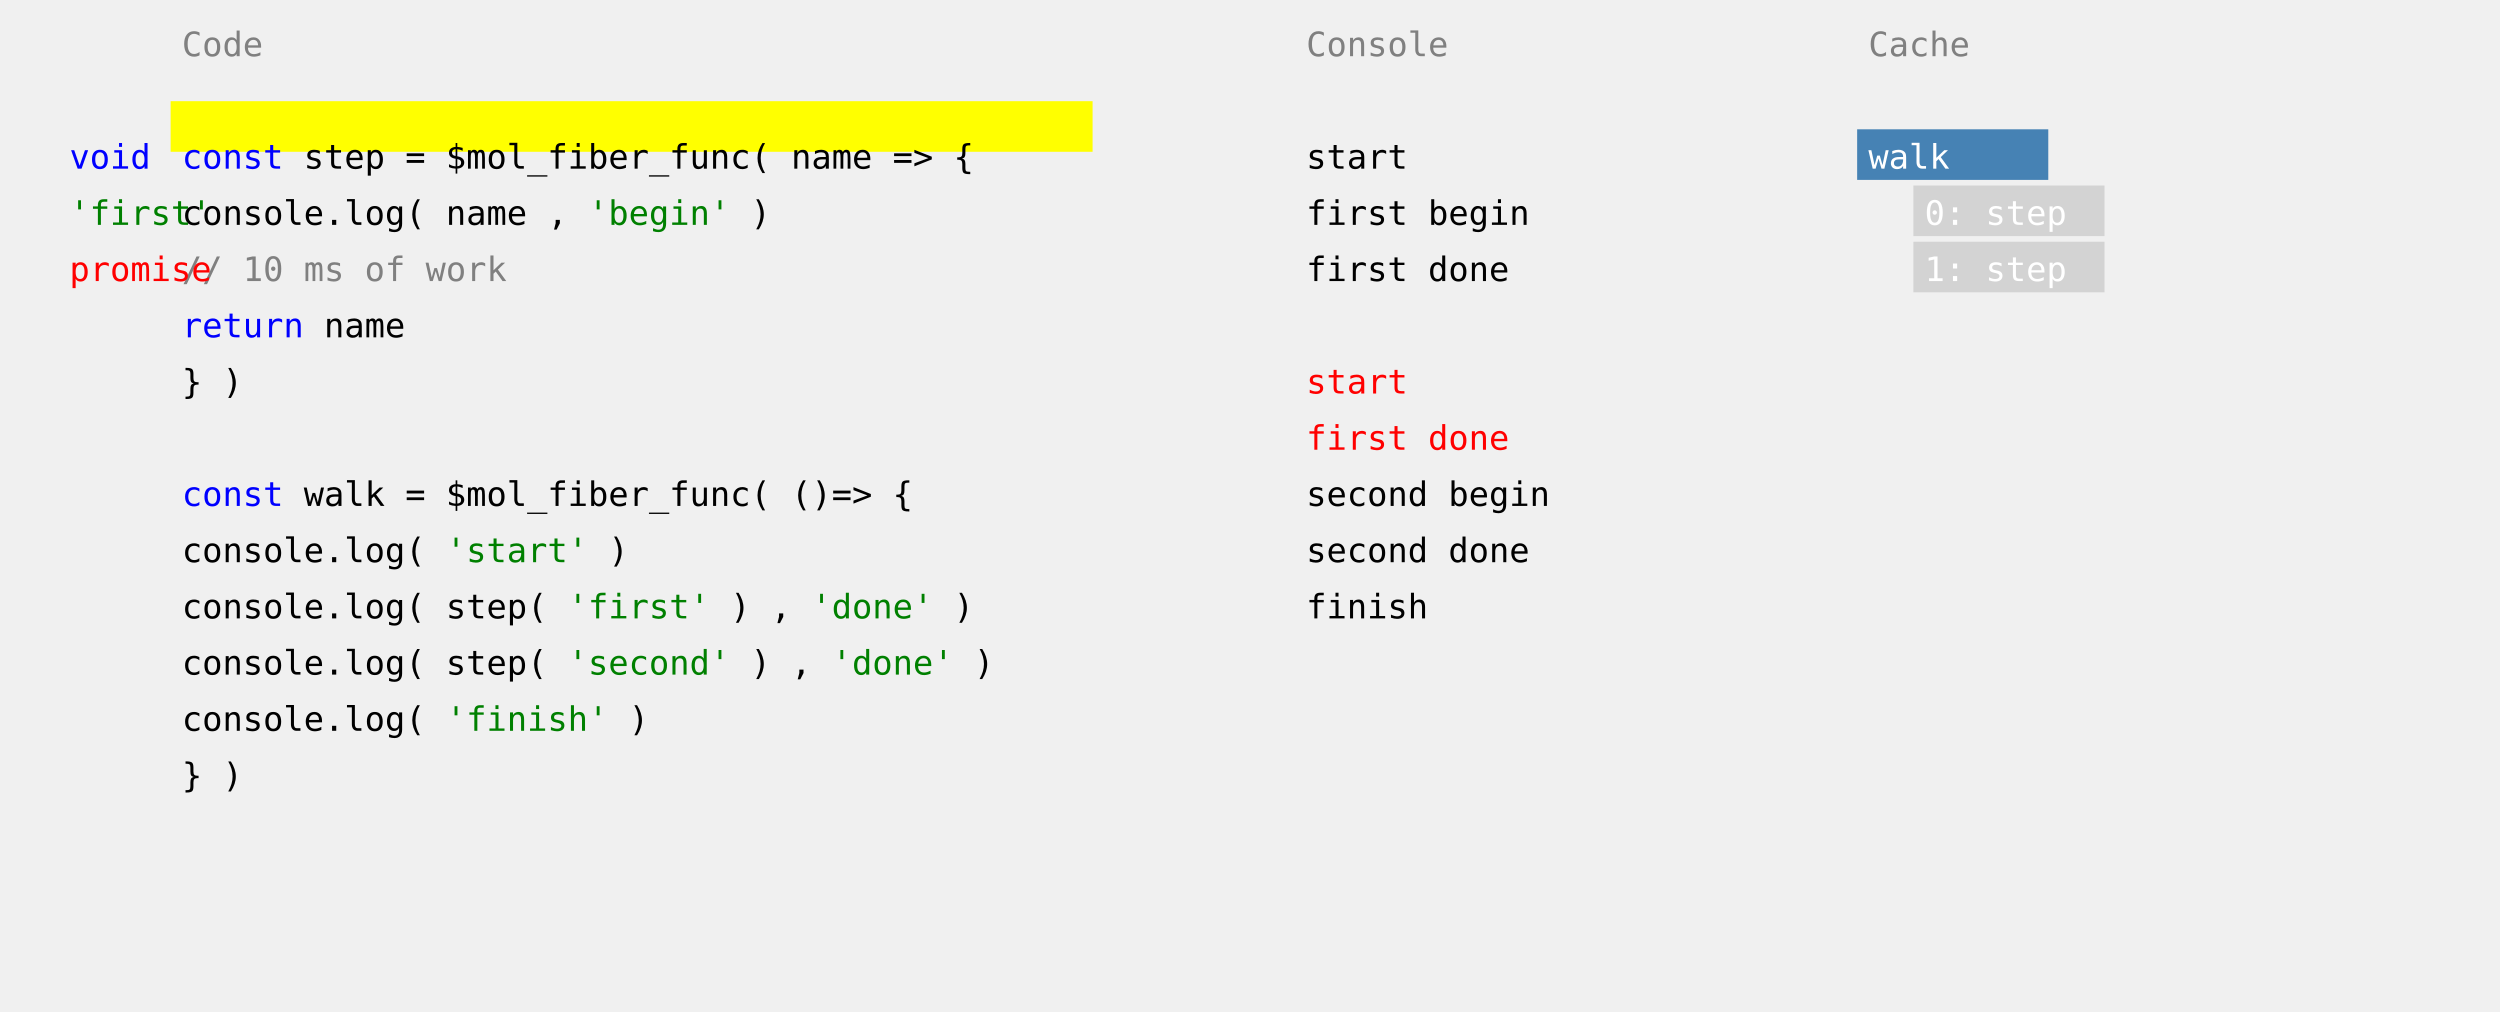
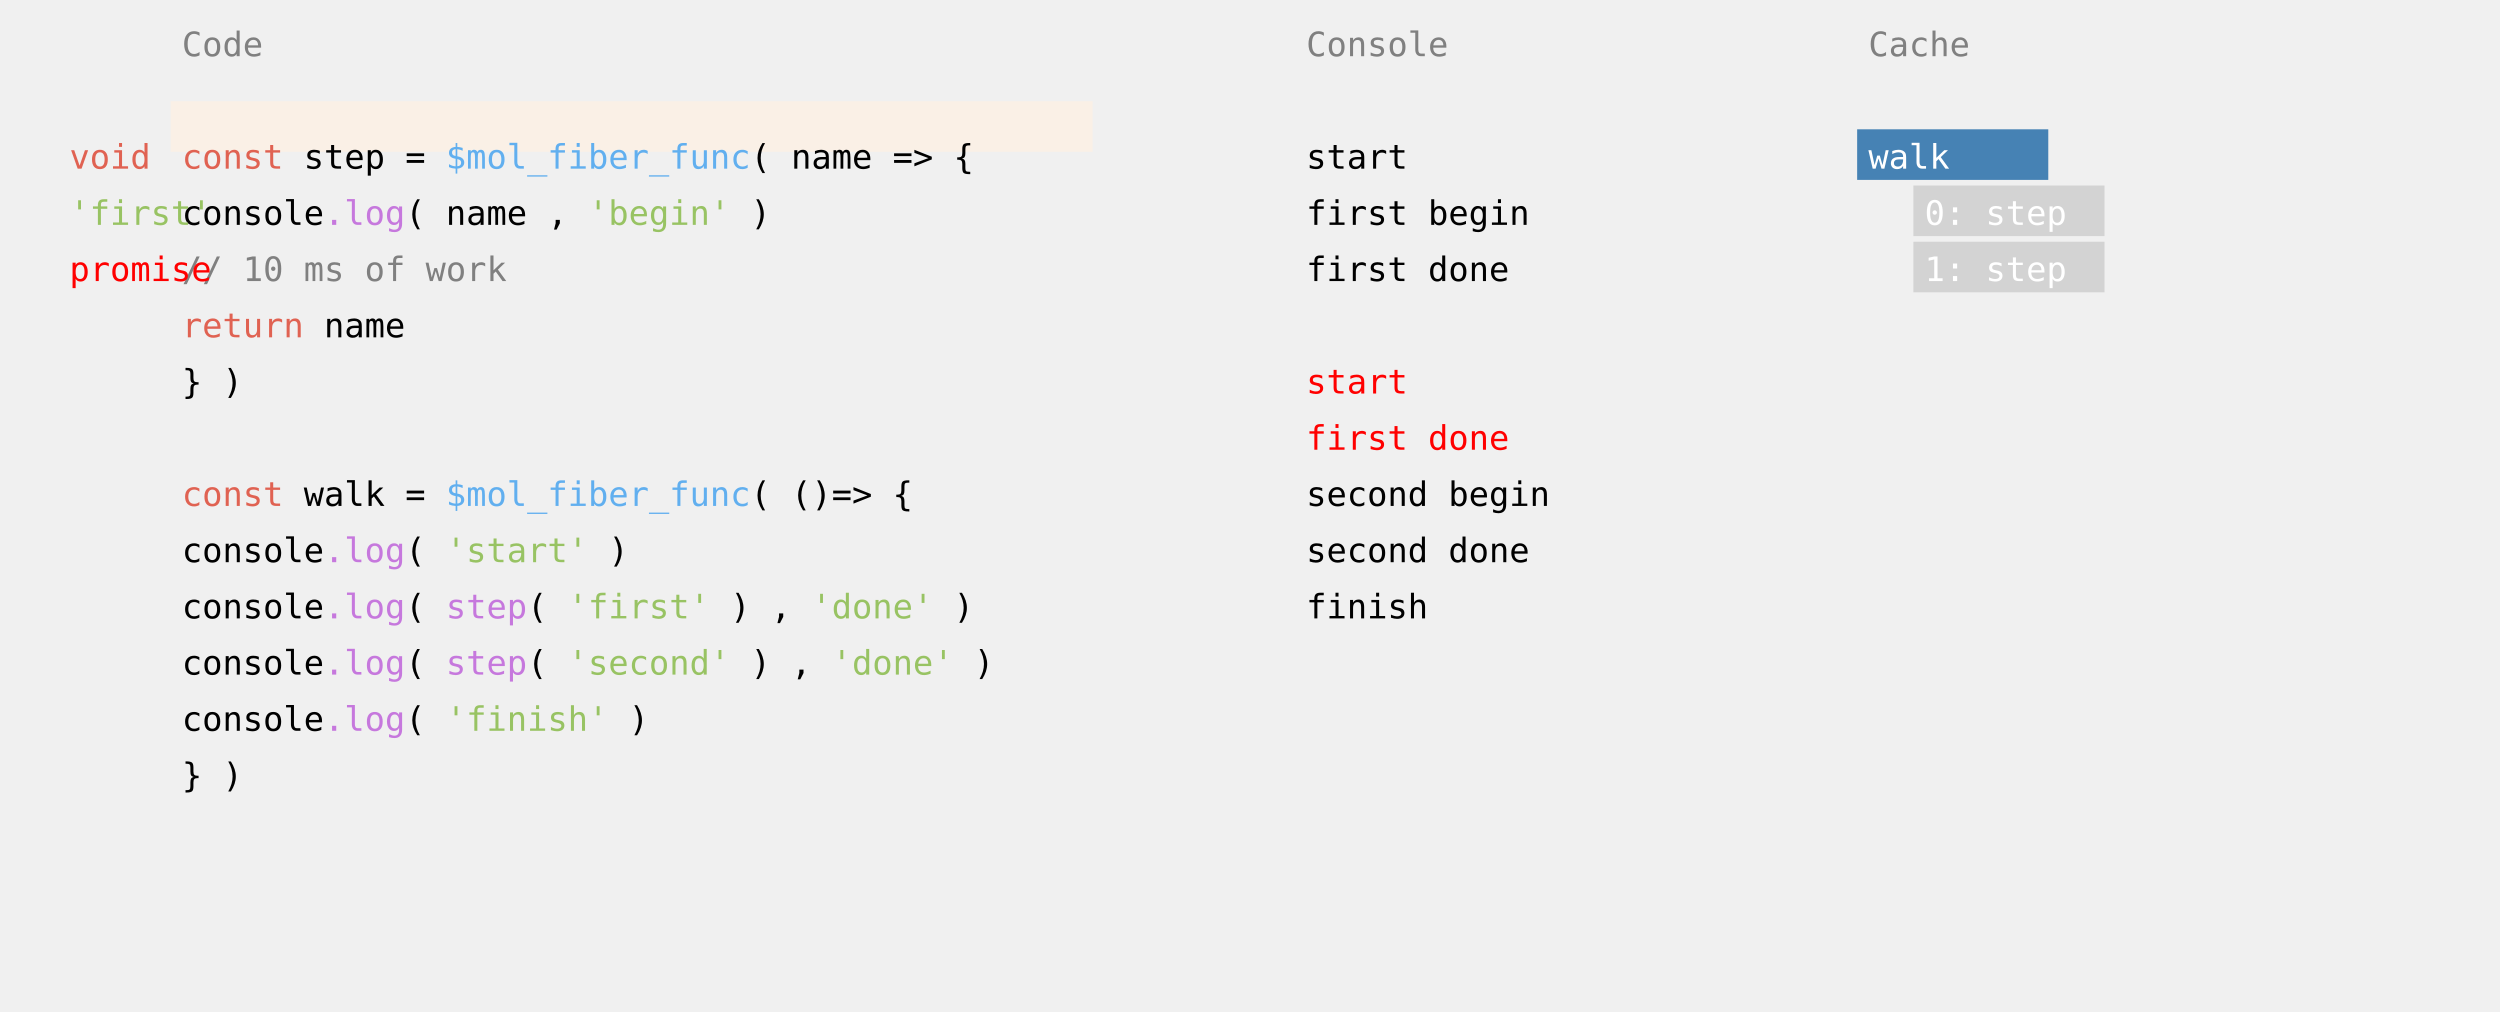
<svg xmlns="http://www.w3.org/2000/svg" width="840" height="340" viewBox="0 -40 840 360">
  <style>
	* {
		white-space: pre;
		font-family: monospace;
	}

	.header {
		fill: gray;
	}

	.cache rect {
		fill: lightgray;
		stroke: lightgray;
		stroke-width: 8px;
	}

	.cache rect.l {
		fill: steelblue;
		stroke: steelblue;
	}

	.cache text {
		fill: white;
	}

	.row {
- 		fill: yellow;
- 		stroke: yellow;
+ 		fill: linen;
+ 		stroke: linen;
		stroke-width: 8px;
	}

	.token {
- 		fill: blue;
+ 		fill: #E06252;
	}

	.string {
- 		fill: green;
+ 		fill: #98C363;
	}

	.comment {
		fill: gray;
+ 	}
+ 
+ 	.func {
+ 		fill: #C678DD;
+ 	}
+ 
+ 	.glob {
+ 		fill: #61AFEF
	}

	.bad {
		fill: red;
	}

</style>
  <text class="header" x="40" y="-20">Code</text>
  <rect class="row" x="40" width="320" height="10">
    <animate values="130;150;170;10;30;70;170;190;10;10" attributeName="y" dur="10s" calcMode="discrete" repeatCount="indefinite" />
  </rect>
  <text x="40" y="20">
-     <tspan class="token">const</tspan> step = $mol_fiber_func( name =&gt; {</text>
-   <text x="40" y="40">    console.log( name , <tspan class="string">'begin'</tspan> )</text>
+     <tspan class="token">const</tspan> step = <tspan class="glob">$mol_fiber_func</tspan>( name =&gt; {</text>
+   <text x="40" y="40">    console<tspan class="func">.log</tspan>( name , <tspan class="string">'begin'</tspan> )</text>
  <text x="40" y="60">
    <tspan class="comment">// 10 ms of work</tspan>
  </text>
  <text x="40" y="80">
    <tspan class="token">return</tspan> name</text>
  <text x="40" y="100">} )</text>
  <text x="40" y="140">
-     <tspan class="token">const</tspan> walk = $mol_fiber_func( ()=&gt; {</text>
-   <text x="40" y="160">    console.log( <tspan class="string">'start'</tspan> )</text>
-   <text x="40" y="180">    console.log( step( <tspan class="string">'first'</tspan> ) , <tspan class="string">'done'</tspan> )</text>
-   <text x="40" y="200">    console.log( step( <tspan class="string">'second'</tspan> ) , <tspan class="string">'done'</tspan> )</text>
-   <text x="40" y="220">    console.log( <tspan class="string">'finish'</tspan> )</text>
+     <tspan class="token">const</tspan> walk = <tspan class="glob">$mol_fiber_func</tspan>( ()=&gt; {</text>
+   <text x="40" y="160">    console<tspan class="func">.log</tspan>( <tspan class="string">'start'</tspan> )</text>
+   <text x="40" y="180">    console<tspan class="func">.log</tspan>( <tspan class="func">step</tspan>( <tspan class="string">'first'</tspan> ) , <tspan class="string">'done'</tspan> )</text>
+   <text x="40" y="200">    console<tspan class="func">.log</tspan>( <tspan class="func">step</tspan>( <tspan class="string">'second'</tspan> ) , <tspan class="string">'done'</tspan> )</text>
+   <text x="40" y="220">    console<tspan class="func">.log</tspan>( <tspan class="string">'finish'</tspan> )</text>
  <text x="40" y="240">} )</text>
  <text class="header" x="440" y="-20">Console</text>
  <rect class="row" x="440" y="10" width="100" height="0">
    <animate values="0;10;10;10;30;30;50;50;50;50" attributeName="height" dur="10s" calcMode="discrete" repeatCount="indefinite" />
  </rect>
  <text x="440" y="20">start</text>
  <text x="440" y="40">first begin</text>
  <text x="440" y="60">first done</text>
  <text class="bad" x="440" y="100">start</text>
  <text class="bad" x="440" y="120">first done</text>
  <text x="440" y="140">second begin</text>
  <text x="440" y="160">second done</text>
  <text x="440" y="180">finish</text>
  <text class="header" x="640" y="-20">Cache</text>
  <text y="20">
    <tspan class="token">void</tspan>
    <animate values="640;640;640;640;640;640;640;640;640;640" attributeName="x" dur="10s" calcMode="discrete" repeatCount="indefinite" />
  </text>
  <g class="cache">
    <rect x="640" y="10" width="60" height="10" class="l" />
    <text x="640" y="20">walk</text>
  </g>
  <text y="40">
    <tspan class="string">'first'</tspan>
    <animate values="670;670;670;670;670;730;730;730;730;730" attributeName="x" dur="10s" calcMode="discrete" repeatCount="indefinite" />
  </text>
  <g class="cache">
    <rect x="660" y="30" width="60" height="10">
      <animate values="o;o;l;l;l;l;l;l;l;l" attributeName="class" dur="10s" calcMode="discrete" repeatCount="indefinite" />
    </rect>
    <text x="660" y="40">0: step</text>
  </g>
  <text y="60">
    <tspan class="bad">promise</tspan>
    <animate values="670;670;670;670;670;670;670;670;730;730" attributeName="x" dur="10s" calcMode="discrete" repeatCount="indefinite" />
  </text>
  <g class="cache">
    <rect x="660" y="50" width="60" height="10">
      <animate values="o;o;o;o;o;o;o;l;l;l" attributeName="class" dur="10s" calcMode="discrete" repeatCount="indefinite" />
    </rect>
    <text x="660" y="60">1: step</text>
  </g>
</svg>
